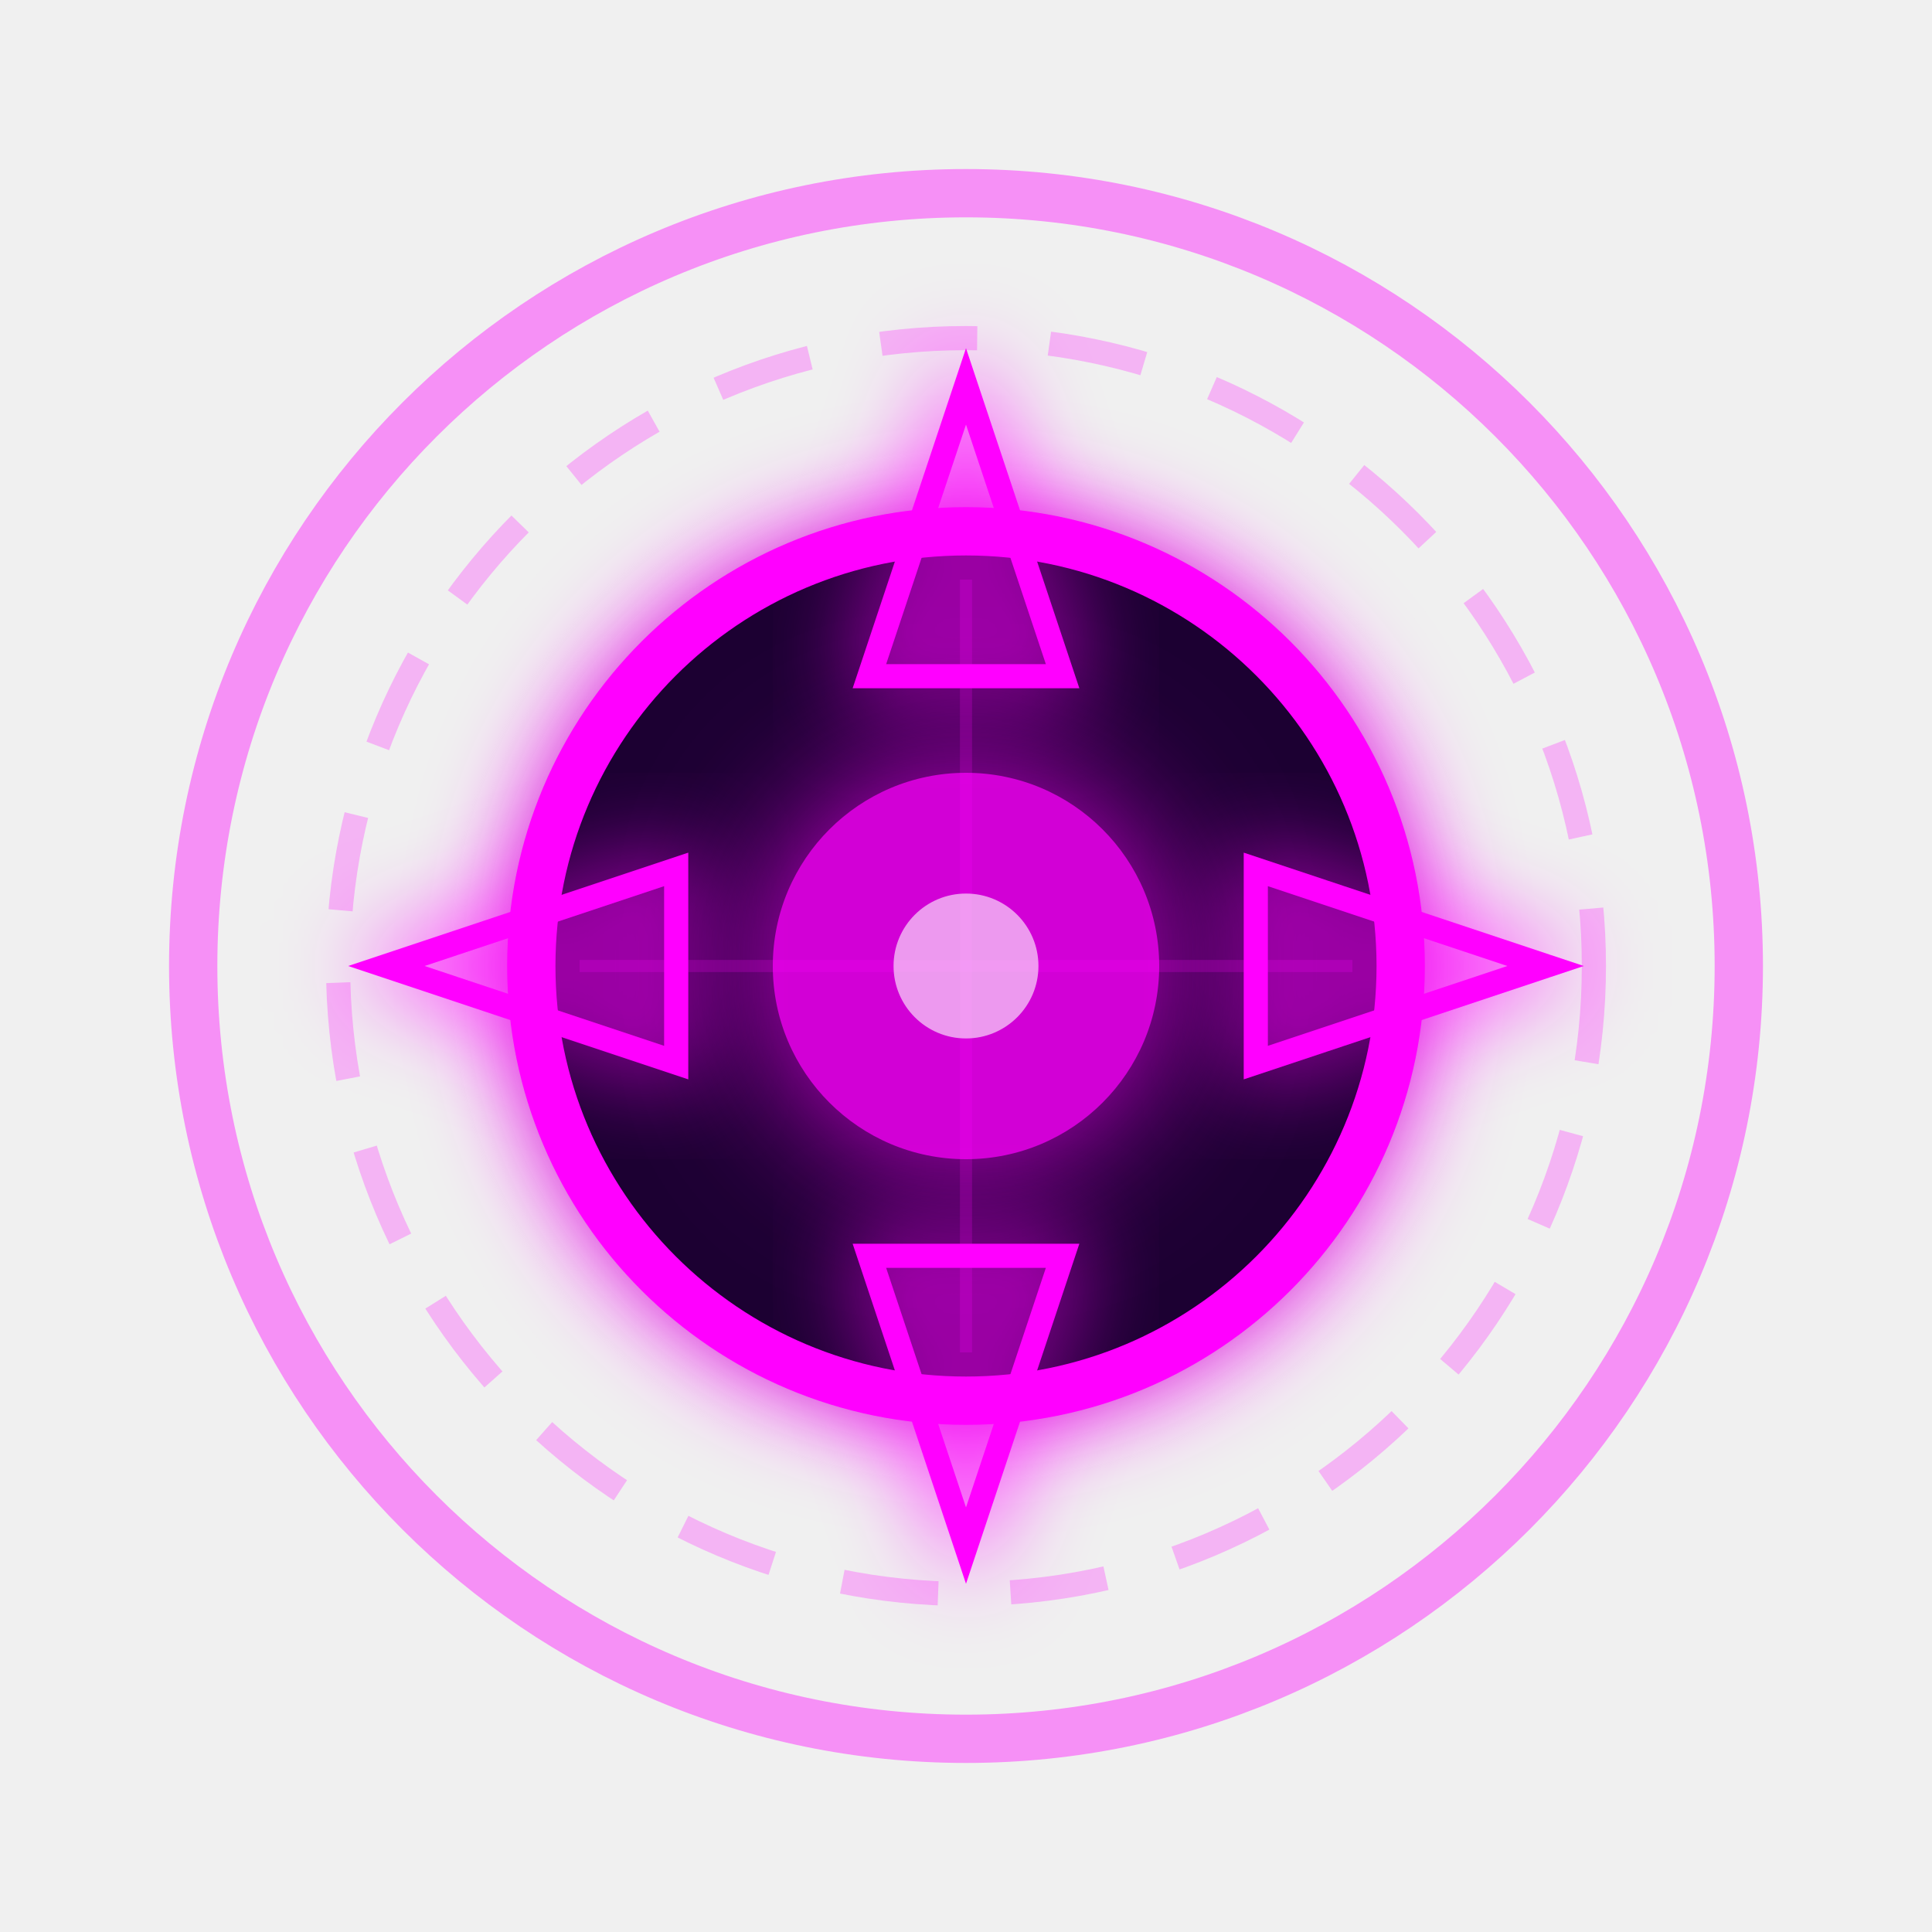
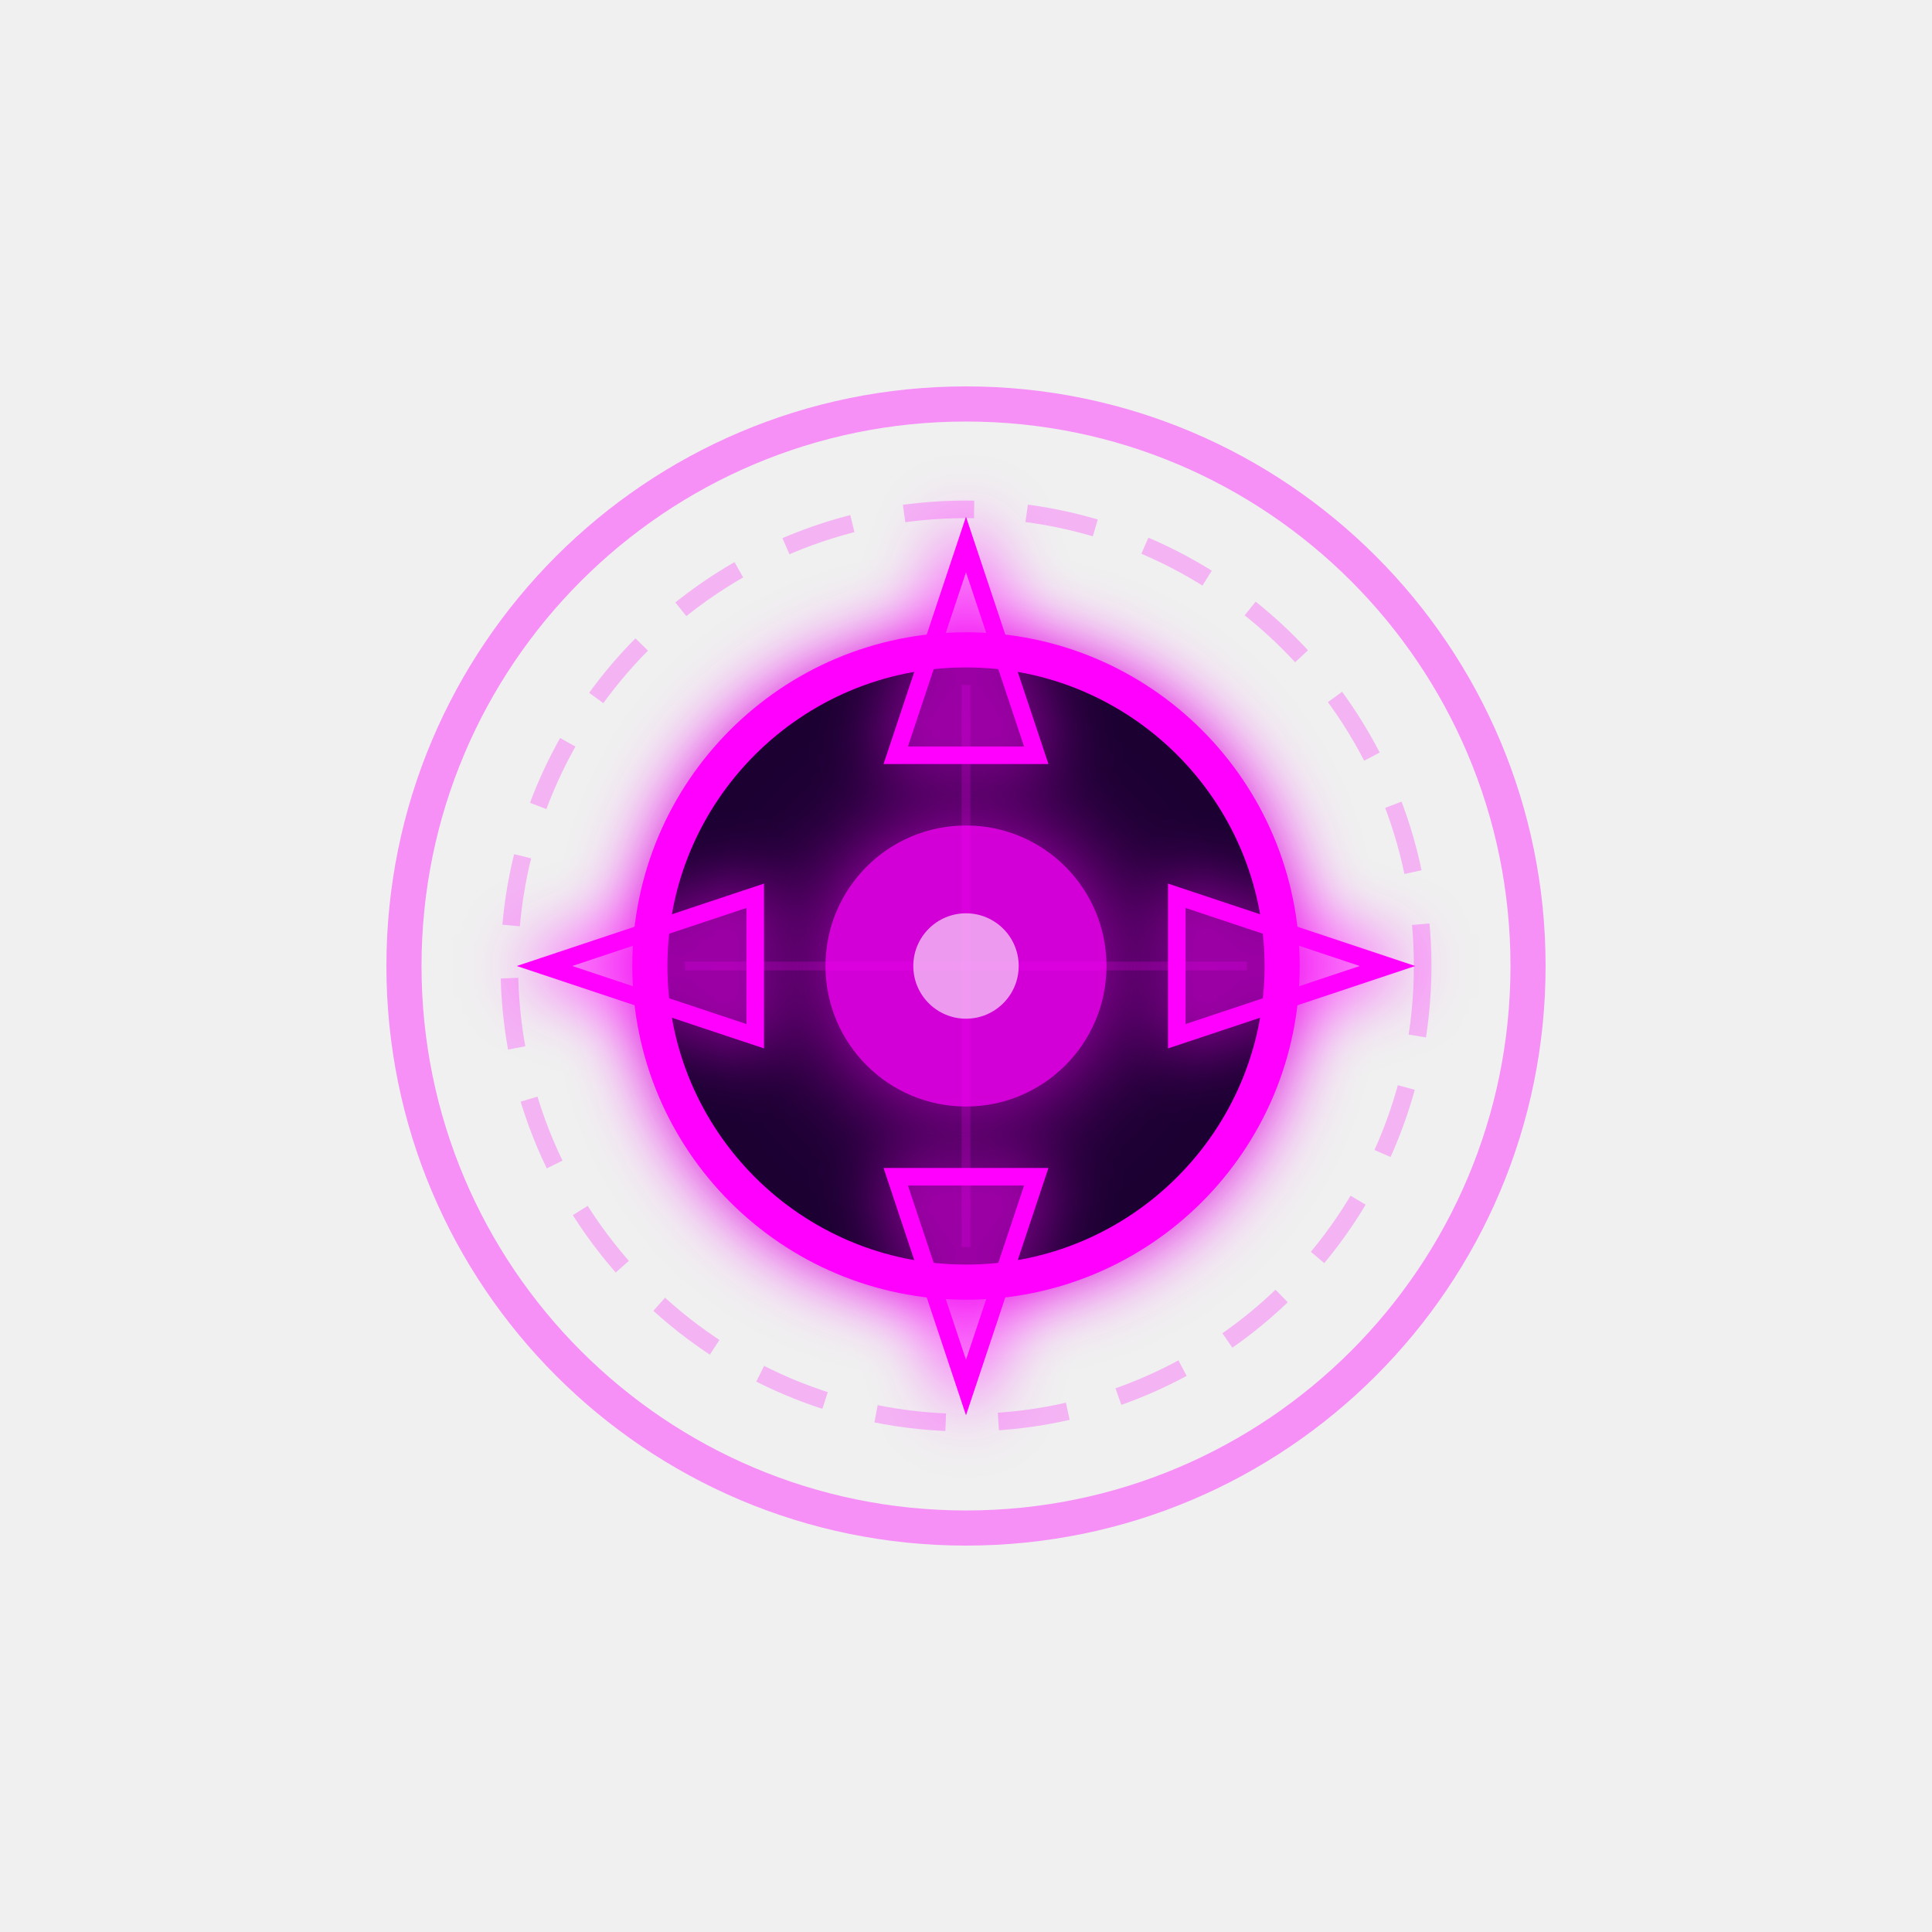
- <svg xmlns="http://www.w3.org/2000/svg" overflow="visible" viewBox="0 0 80 80" width="80" height="80">
+ <svg xmlns="http://www.w3.org/2000/svg" overflow="visible" viewBox="-15 -15 110 110" width="80" height="80">
  <defs>
-     <filter id="glow" x="-50%" y="-50%" width="200%" height="200%">
+     <filter id="glow" filterUnits="userSpaceOnUse" x="-500" y="-500" width="2000" height="2000">
      <feGaussianBlur stdDeviation="2" result="blur" />
      <feMerge>
        <feMergeNode in="blur" />
        <feMergeNode in="SourceGraphic" />
      </feMerge>
    </filter>
-     <filter id="glow-strong" x="-50%" y="-50%" width="200%" height="200%">
+     <filter id="glow-strong" filterUnits="userSpaceOnUse" x="-500" y="-500" width="2000" height="2000">
      <feGaussianBlur stdDeviation="3" result="blur" />
      <feMerge>
        <feMergeNode in="blur" />
        <feMergeNode in="SourceGraphic" />
      </feMerge>
    </filter>
  </defs>
  <circle cx="40" cy="40" r="32" fill="none" stroke="#ff00ff" stroke-width="2" opacity="0.4" />
  <circle cx="40" cy="40" r="26" fill="none" stroke="#ff00ff" stroke-width="1" opacity="0.25" stroke-dasharray="4 3" />
  <circle cx="40" cy="40" r="18" fill="#1a0033" stroke="#ff00ff" stroke-width="2" filter="url(#glow)">
    <animate attributeName="r" values="18;19;18" dur="2s" repeatCount="indefinite" />
  </circle>
  <circle cx="40" cy="40" r="8" fill="#ff00ff" opacity="0.8" filter="url(#glow-strong)">
    <animate attributeName="r" values="8;9;8" dur="2s" repeatCount="indefinite" />
  </circle>
  <line x1="24" y1="40" x2="56" y2="40" stroke="#ff00ff" stroke-width="0.5" opacity="0.2" />
  <line x1="40" y1="24" x2="40" y2="56" stroke="#ff00ff" stroke-width="0.5" opacity="0.2" />
  <polygon points="40,16 44,28 36,28" fill="#ff00ff44" stroke="#ff00ff" stroke-width="1" filter="url(#glow)" />
  <polygon points="40,64 36,52 44,52" fill="#ff00ff44" stroke="#ff00ff" stroke-width="1" filter="url(#glow)" />
  <polygon points="16,40 28,44 28,36" fill="#ff00ff44" stroke="#ff00ff" stroke-width="1" filter="url(#glow)" />
  <polygon points="64,40 52,36 52,44" fill="#ff00ff44" stroke="#ff00ff" stroke-width="1" filter="url(#glow)" />
  <circle cx="40" cy="40" r="3" fill="#fff" opacity="0.6">
    <animate attributeName="opacity" values="0.6;1;0.6" dur="1.5s" repeatCount="indefinite" />
  </circle>
</svg>
